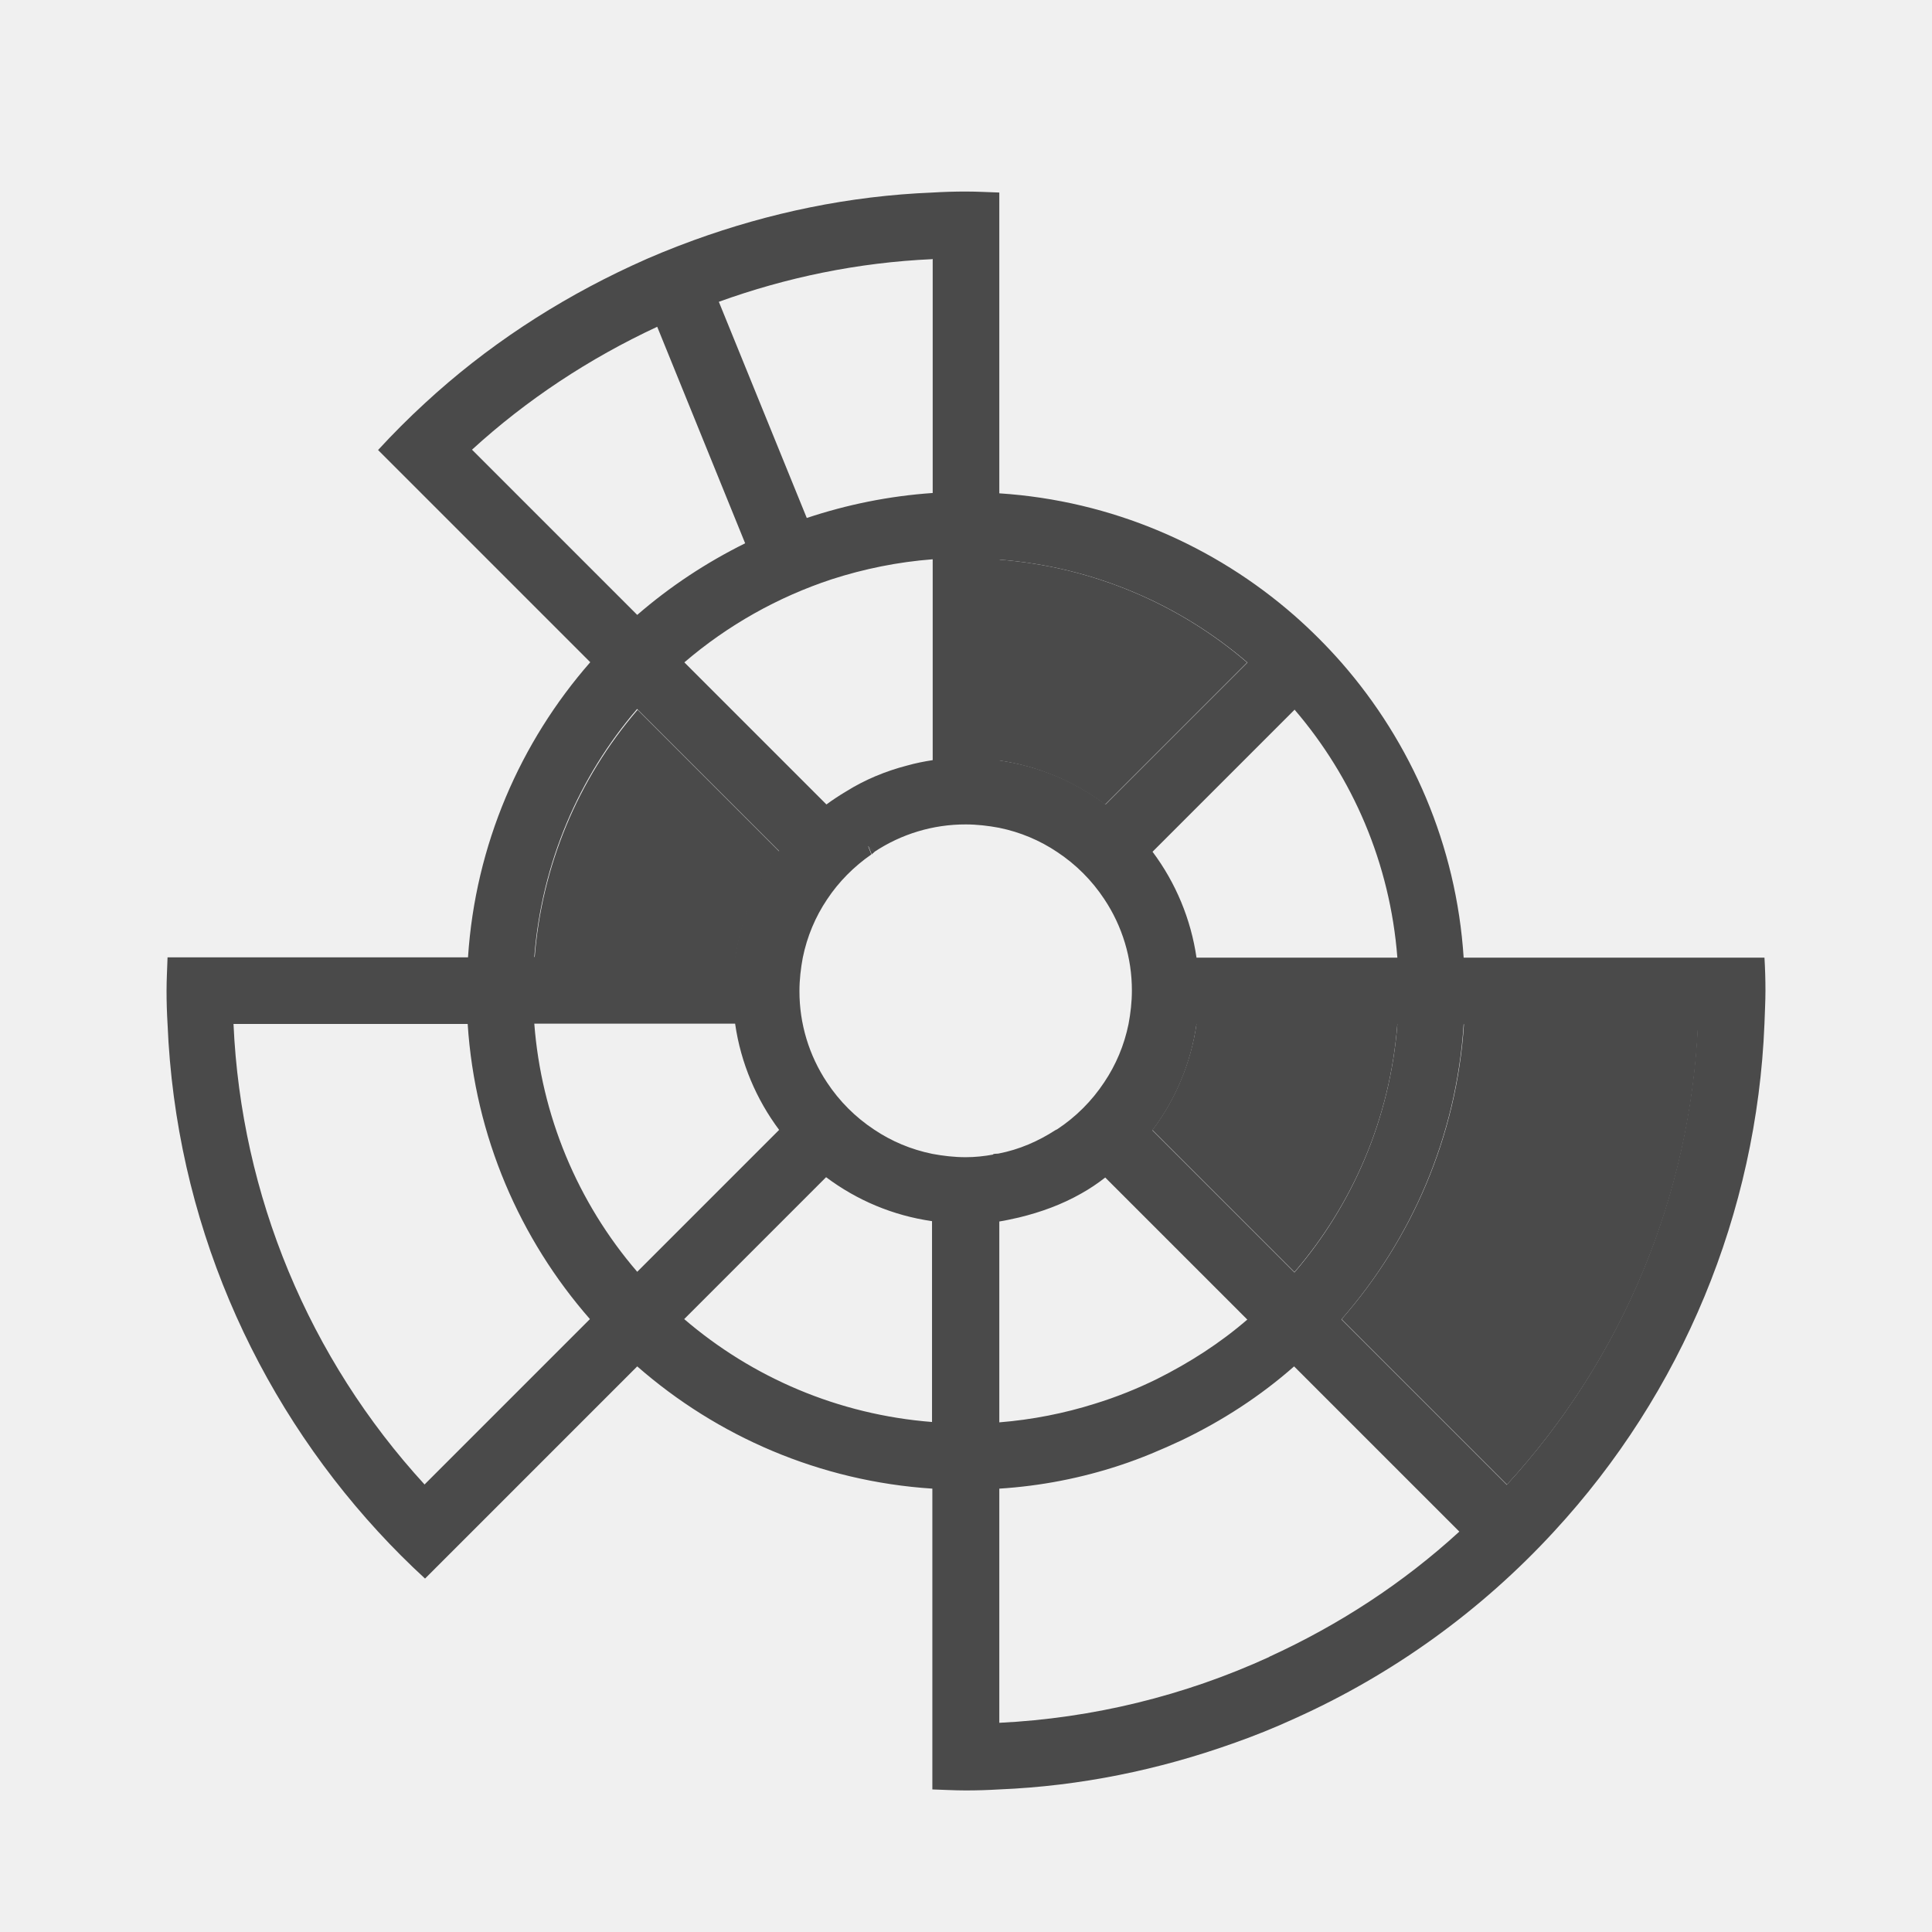
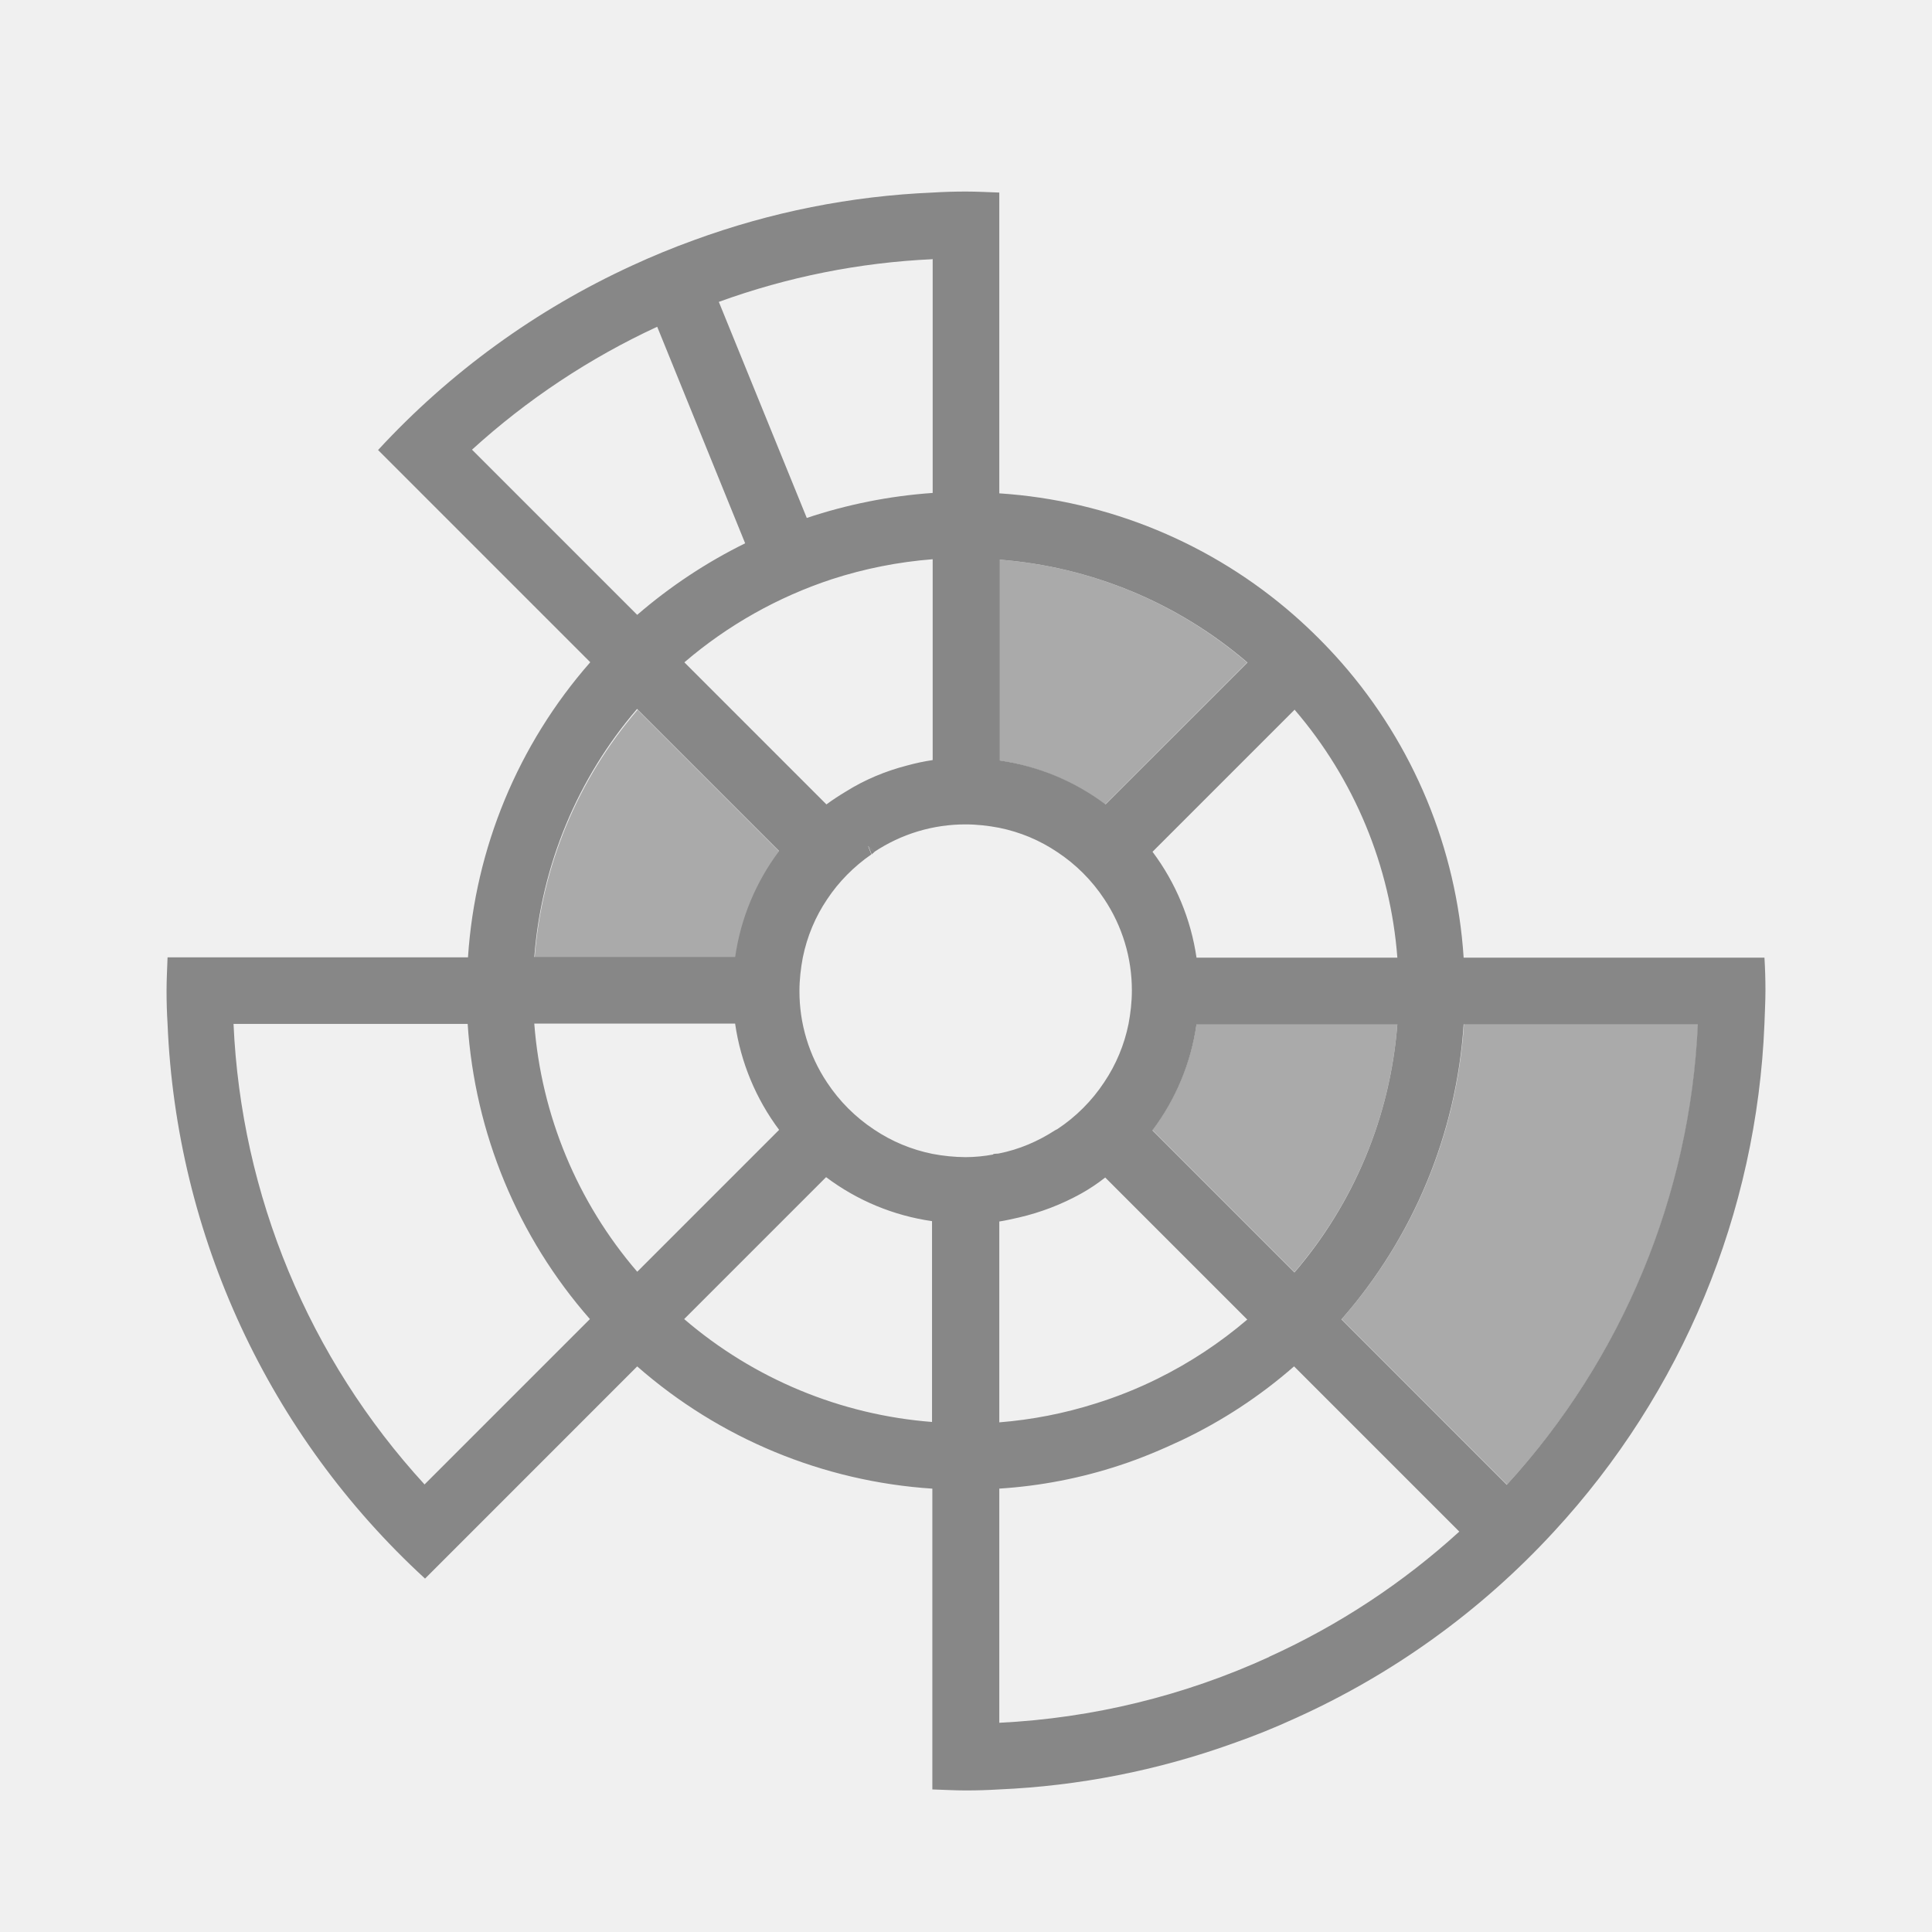
- <svg xmlns="http://www.w3.org/2000/svg" width="58" height="58" viewBox="0 0 58 58" fill="none">
-   <g clip-path="url(#gkx37uxjba)" fill="#4A4A4A">
-     <path d="M52.97 28.75h-9.03c-.22-3.38-1.57-6.46-3.67-8.86-.44-.5-.91-.97-1.41-1.41-2.4-2.1-5.48-3.45-8.86-3.67V5.78c-.33-.01-.66-.03-1-.03-.34 0-.67.01-1 .03-2.51.1-4.91.61-7.17 1.43-.63.23-1.25.48-1.85.76-2.29 1.06-4.39 2.44-6.22 4.13-.49.45-.96.92-1.41 1.41l1.41 1.41 4.96 4.96c-2.1 2.4-3.45 5.48-3.67 8.86H5.03c-.01.33-.03.66-.03 1 0 .34.01.67.03 1 .24 5.86 2.6 11.19 6.32 15.24.45.49.92.96 1.41 1.41l1.41-1.41 4.96-4.96c2.4 2.1 5.48 3.45 8.86 3.67v9.03c.33.01.66.03 1 .03.34 0 .67-.01 1-.03 2.45-.1 4.8-.59 7.02-1.38.63-.22 1.25-.47 1.86-.75a23.874 23.874 0 0 0 7.78-5.61 23.87 23.87 0 0 0 6.32-15.24c.01-.33.03-.66.03-1 0-.34-.01-.67-.03-1v.01zM38.86 21.3c1.75 2.04 2.87 4.61 3.09 7.45h-6.03a6.985 6.985 0 0 0-1.32-3.18l4.26-4.26v-.01zM34.6 33.93c.69-.92 1.15-2 1.32-3.18h6.03c-.22 2.83-1.34 5.41-3.09 7.45l-4.26-4.26v-.01zm2.85 5.68c-.82.71-1.74 1.3-2.72 1.79-.59.29-1.21.54-1.86.74-.92.29-1.88.48-2.87.56v-6.03c.2-.03.4-.08.59-.12.66-.16 1.29-.39 1.87-.72.25-.14.49-.3.72-.48l4.26 4.26h.01zM30 16.8c2.83.22 5.41 1.34 7.45 3.09l-4.26 4.26c-.92-.69-2-1.15-3.18-1.32V16.8H30zm-2-9.03v7.03c-1.31.09-2.58.35-3.78.75l-2.64-6.49c2.02-.73 4.17-1.18 6.41-1.28l.01-.01zm-7.45 12.11a13.106 13.106 0 0 1 4.42-2.49c.96-.31 1.98-.52 3.03-.6v6.03c-.26.04-.51.09-.76.16-.66.17-1.28.43-1.84.78-.2.12-.4.25-.59.39l-4.26-4.26v-.01zm-6.38-6.38c1.64-1.5 3.52-2.74 5.56-3.69l2.64 6.5c-1.17.58-2.26 1.3-3.24 2.15l-4.96-4.96zm4.96 7.79 4.26 4.26c-.69.92-1.15 2-1.32 3.18h-6.03c.22-2.83 1.34-5.41 3.09-7.45v.01zm2.94 9.45c.17 1.18.64 2.27 1.32 3.18l-4.26 4.26a12.929 12.929 0 0 1-3.09-7.45h6.03v.01zm-9.32 13.83a21.89 21.89 0 0 1-5.74-13.83h7.03c.22 3.38 1.57 6.46 3.67 8.86l-4.96 4.96v.01zm15.24-1.88c-2.83-.22-5.41-1.34-7.45-3.09l4.26-4.26c.92.69 2 1.15 3.18 1.32v6.03h.01zm1.83-8.03c-.27.05-.55.08-.83.08-.34 0-.68-.04-1-.1-.64-.13-1.23-.38-1.75-.73-.56-.37-1.04-.85-1.41-1.41a4.93 4.93 0 0 1-.83-2.75c0-.34.04-.68.1-1 .13-.64.38-1.23.73-1.75.35-.53.81-.99 1.33-1.35l-.1-.25.18.18a4.93 4.93 0 0 1 2.75-.83c.34 0 .68.04 1 .1.64.13 1.23.38 1.75.73.56.37 1.04.85 1.41 1.41a4.93 4.93 0 0 1 .83 2.75c0 .34-.04.68-.1 1-.13.64-.38 1.23-.73 1.75-.37.56-.85 1.04-1.41 1.41l-.06.03c-.51.33-1.08.58-1.7.7-.05.01-.11 0-.17.02l.01.01zm8.29 15.08A22.085 22.085 0 0 1 30 51.72v-7.03c1.26-.08 2.47-.32 3.62-.7.64-.21 1.25-.47 1.85-.75 1.23-.59 2.37-1.33 3.38-2.22l4.96 4.96c-1.68 1.54-3.61 2.8-5.71 3.76h.01zm7.12-5.17-4.96-4.96c2.1-2.4 3.45-5.48 3.67-8.86h7.03a21.936 21.936 0 0 1-5.74 13.83v-.01z" />
-     <path d="m34.6 33.93 4.26 4.26c1.75-2.04 2.87-4.61 3.09-7.45h-6.03a6.985 6.985 0 0 1-1.32 3.18v.01zM23.4 25.57l-4.26-4.26a12.929 12.929 0 0 0-3.09 7.45h6.03c.17-1.18.64-2.27 1.32-3.18v-.01zM33.18 24.15l4.26-4.26a12.929 12.929 0 0 0-7.45-3.09v6.03c1.18.17 2.27.64 3.18 1.32h.01zM40.28 39.61l4.96 4.96a21.89 21.89 0 0 0 5.74-13.83h-7.03c-.22 3.38-1.57 6.46-3.67 8.86v.01zM26.07 25.4l.1.25s.05-.05.08-.07l-.18-.18z" />
+ <svg xmlns="http://www.w3.org/2000/svg" width="48" height="48" viewBox="0 0 48 48" fill="none">
+   <g clip-path="url(#jxb1eufola)" fill="#878787">
+     <path d="M43.837 23.793h-7.473a12.338 12.338 0 0 0-3.037-7.332 12.941 12.941 0 0 0-1.167-1.167 12.338 12.338 0 0 0-7.333-3.037V4.784c-.273-.009-.546-.025-.827-.025-.282 0-.555.008-.828.025a19.646 19.646 0 0 0-5.934 1.183 19.16 19.16 0 0 0-1.53.629 19.852 19.852 0 0 0-6.315 4.585l1.167 1.167 4.105 4.105a12.338 12.338 0 0 0-3.038 7.332H4.163c-.009.273-.025.546-.025.828 0 .281.008.554.025.827a19.817 19.817 0 0 0 6.397 13.78l1.167-1.167 4.104-4.105a12.339 12.339 0 0 0 7.333 3.037v7.473c.273.008.546.025.827.025.282 0 .555-.008.828-.025a19.683 19.683 0 0 0 5.81-1.142 17.535 17.535 0 0 0 1.539-.62 19.757 19.757 0 0 0 6.439-4.643 19.755 19.755 0 0 0 5.23-12.613c.008-.273.025-.546.025-.827 0-.282-.008-.555-.025-.828v.008zM32.16 17.628a10.7 10.7 0 0 1 2.557 6.165h-4.99a5.78 5.78 0 0 0-1.093-2.631l3.526-3.526v-.008zM28.634 28.08a5.728 5.728 0 0 0 1.093-2.632h4.99a10.723 10.723 0 0 1-2.557 6.166l-3.526-3.526v-.008zm2.359 4.7a10.809 10.809 0 0 1-2.251 1.482c-.488.24-1.002.447-1.54.613-.76.24-1.555.397-2.375.463v-4.99c.166-.025.331-.066.489-.1a5.94 5.94 0 0 0 1.547-.595c.207-.116.406-.249.596-.398l3.526 3.526h.008zm-6.166-18.876a10.723 10.723 0 0 1 6.166 2.557l-3.526 3.525a5.727 5.727 0 0 0-2.631-1.092v-4.99h-.009zM23.172 6.43v5.817c-1.084.075-2.135.29-3.128.621L17.859 7.5a17.935 17.935 0 0 1 5.305-1.06l.008-.008zm-6.165 10.022a10.846 10.846 0 0 1 3.658-2.061 10.86 10.86 0 0 1 2.507-.497v4.99a5.306 5.306 0 0 0-.629.133c-.546.14-1.06.356-1.523.646-.165.099-.33.206-.488.322l-3.525-3.525v-.008zm-5.28-5.28a18.184 18.184 0 0 1 4.601-3.054l2.185 5.38a12.69 12.69 0 0 0-2.682 1.778l-4.104-4.104zm4.104 6.446 3.526 3.526a5.73 5.73 0 0 0-1.092 2.632h-4.99a10.723 10.723 0 0 1 2.556-6.166v.008zm2.434 7.821a5.78 5.78 0 0 0 1.092 2.632l-3.525 3.525a10.7 10.7 0 0 1-2.558-6.165h4.99v.008zm-7.713 11.446a18.116 18.116 0 0 1-4.75-11.446h5.817a12.338 12.338 0 0 0 3.037 7.333l-4.104 4.104v.009zm12.612-1.556a10.722 10.722 0 0 1-6.166-2.557l3.526-3.526a5.73 5.73 0 0 0 2.632 1.093v4.99h.008zm1.514-6.646a3.788 3.788 0 0 1-.687.066 4.53 4.53 0 0 1-.827-.082 4.017 4.017 0 0 1-1.448-.604 4.124 4.124 0 0 1-1.167-1.167 4.08 4.08 0 0 1-.687-2.276c0-.281.033-.563.083-.828.107-.53.314-1.018.604-1.448.29-.439.67-.82 1.1-1.117l-.082-.207.149.149a4.081 4.081 0 0 1 2.275-.687c.282 0 .563.033.828.083.53.107 1.018.314 1.448.604.464.306.861.703 1.167 1.167a4.08 4.08 0 0 1 .687 2.276c0 .281-.033.562-.083.827a4.017 4.017 0 0 1-.604 1.448c-.306.464-.703.861-1.167 1.167l-.05.025c-.421.273-.893.48-1.406.58-.042.008-.091 0-.14.016l.007.008zm6.861 12.48a18.276 18.276 0 0 1-6.712 1.639v-5.818a11.936 11.936 0 0 0 2.996-.58c.53-.173 1.035-.388 1.531-.62a12.202 12.202 0 0 0 2.797-1.837l4.105 4.105a18.134 18.134 0 0 1-4.725 3.111h.008zm5.892-4.278-4.104-4.105a12.339 12.339 0 0 0 3.037-7.333h5.818a18.154 18.154 0 0 1-4.75 11.446v-.008z" />
+     <path opacity=".67" d="m28.634 28.08 3.526 3.526a10.699 10.699 0 0 0 2.557-6.166h-4.99a5.781 5.781 0 0 1-1.093 2.632v.008zM19.366 21.162l-3.526-3.526a10.7 10.7 0 0 0-2.557 6.166h4.99a5.78 5.78 0 0 1 1.093-2.632v-.008zM27.459 19.987l3.525-3.526a10.7 10.7 0 0 0-6.165-2.557v4.99c.976.14 1.879.53 2.632 1.093h.008zM33.335 32.78l4.105 4.105a18.116 18.116 0 0 0 4.75-11.445h-5.818a12.339 12.339 0 0 1-3.037 7.332v.009z" />
+     <path d="m21.575 21.021.082.207s.042-.042.067-.058l-.15-.149z" />
  </g>
  <defs>
-     <clipPath id="gkx37uxjba">
-       <path fill="#fff" d="M0 0h58v58H0z" />
+     <clipPath id="jxb1eufola">
+       <path fill="#fff" d="M0 0h48v48H0z" />
    </clipPath>
  </defs>
</svg>
